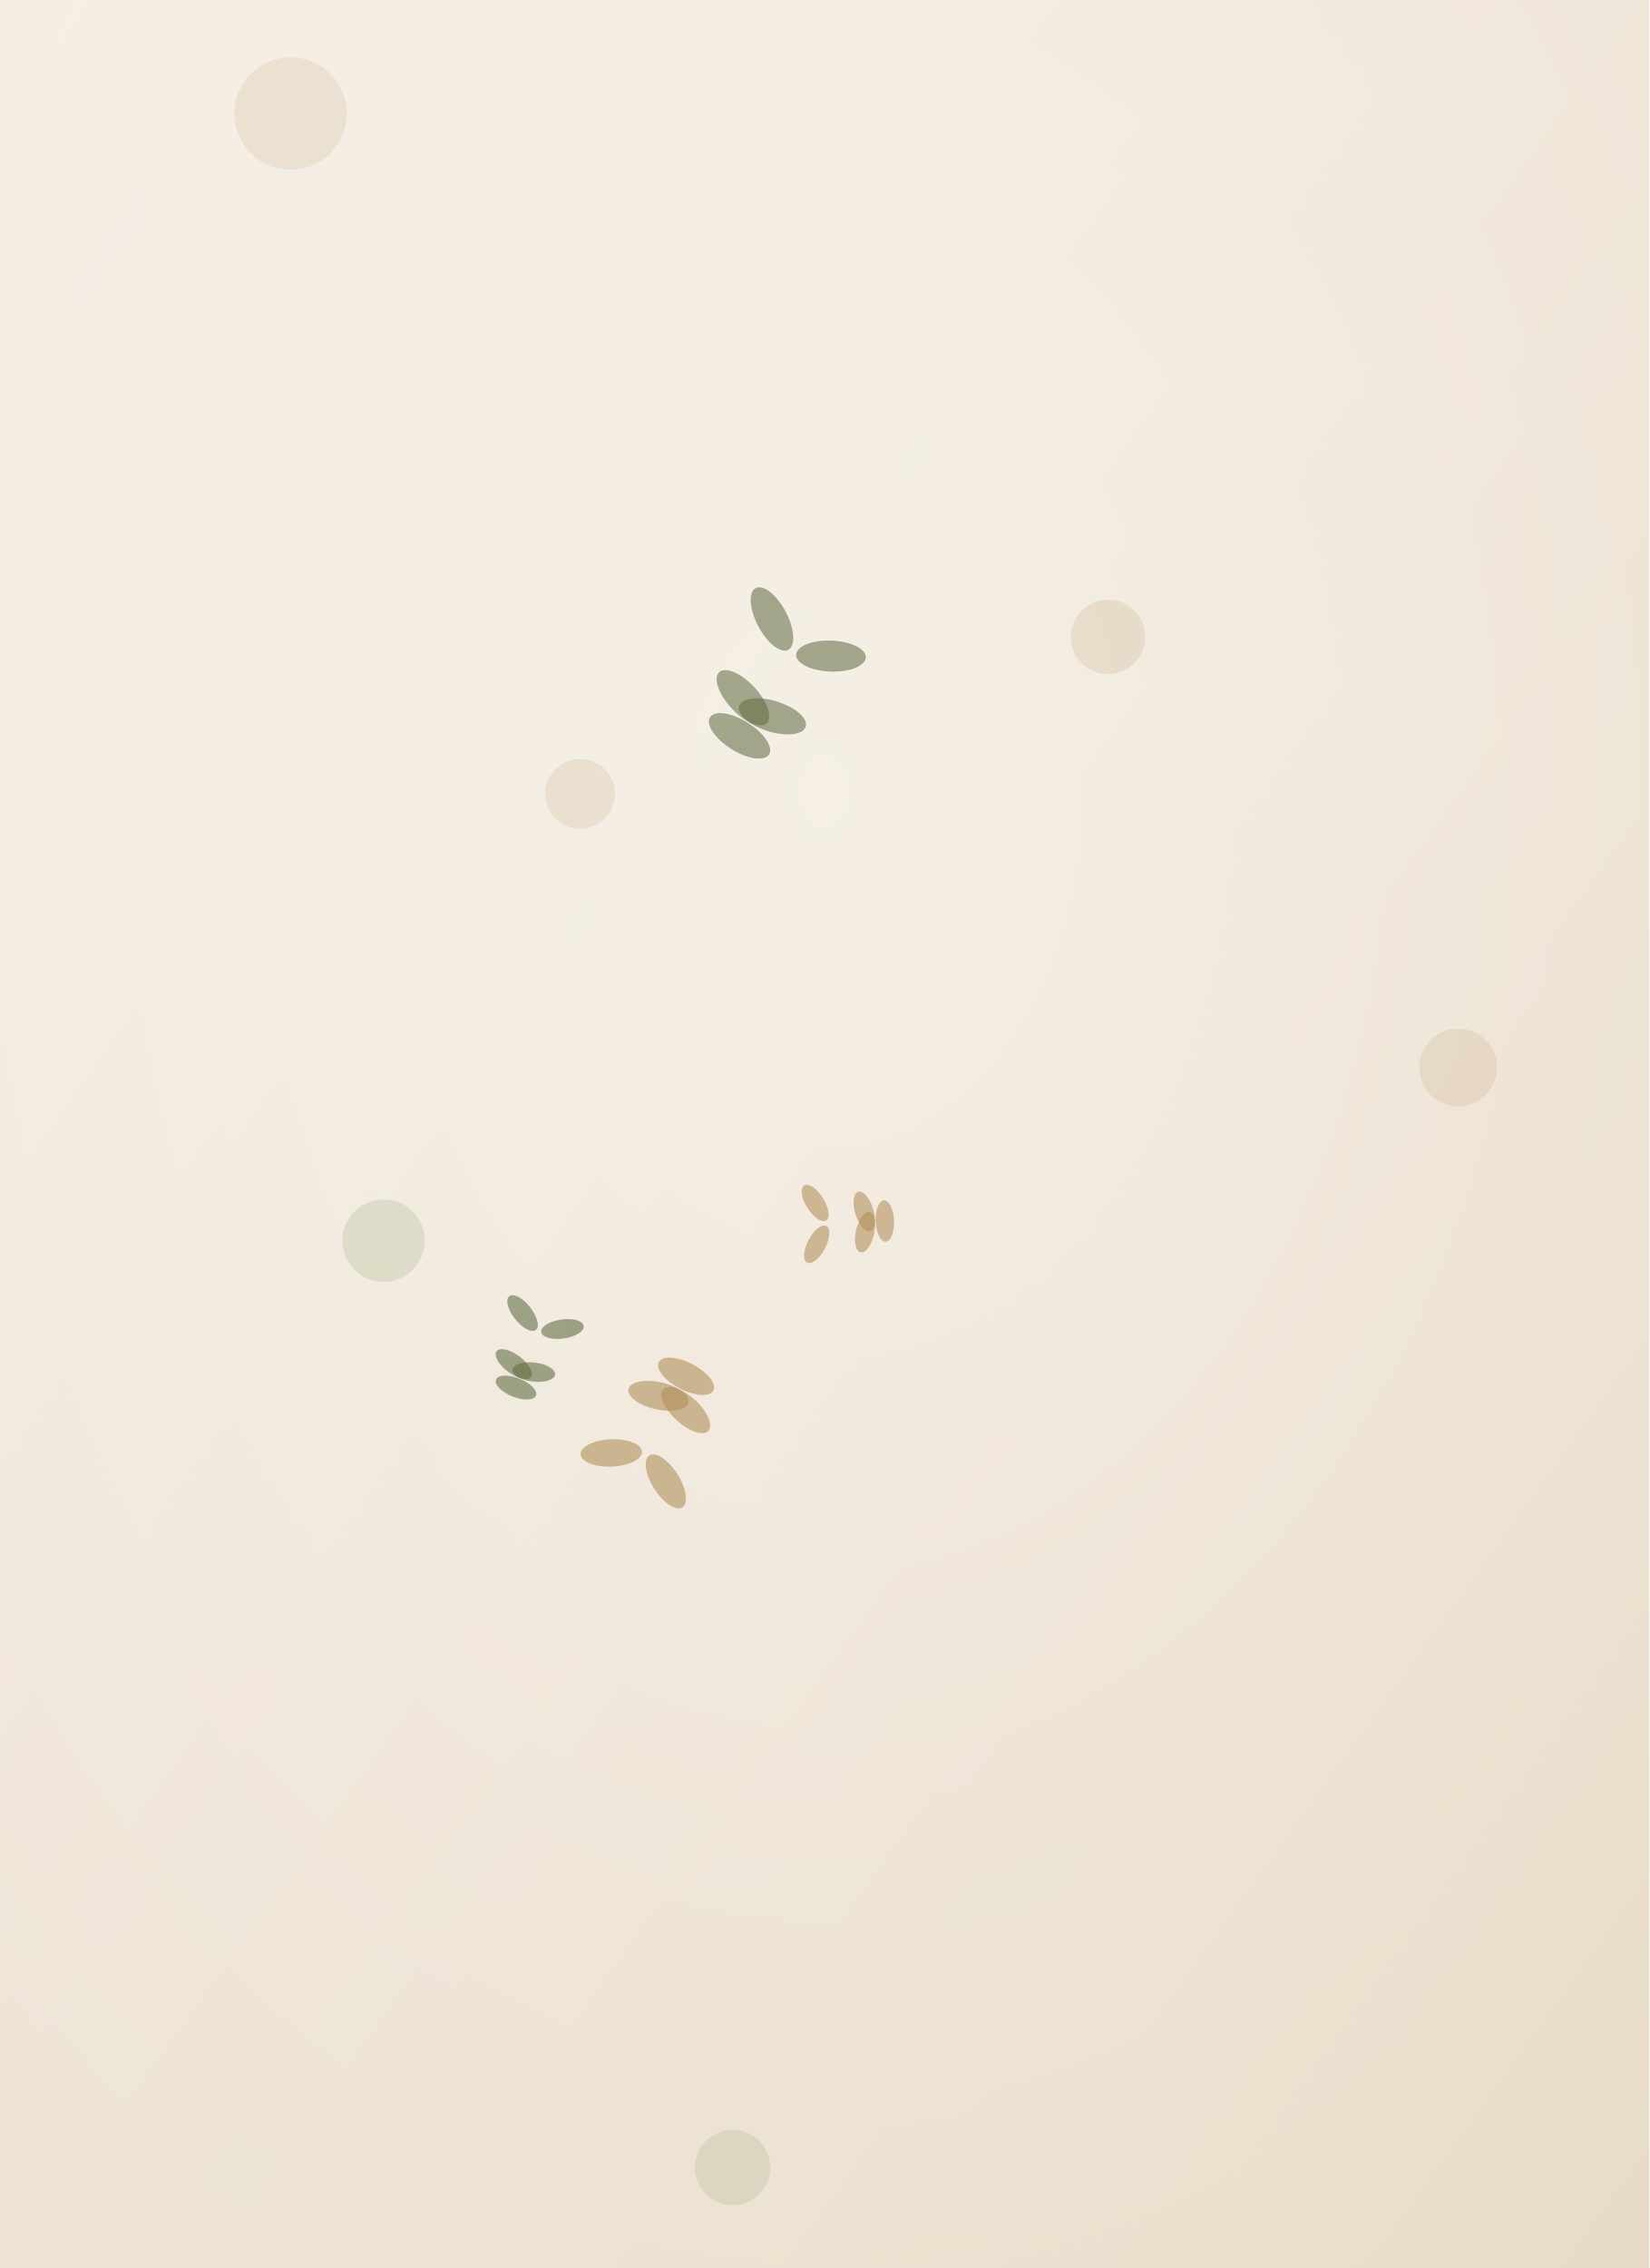
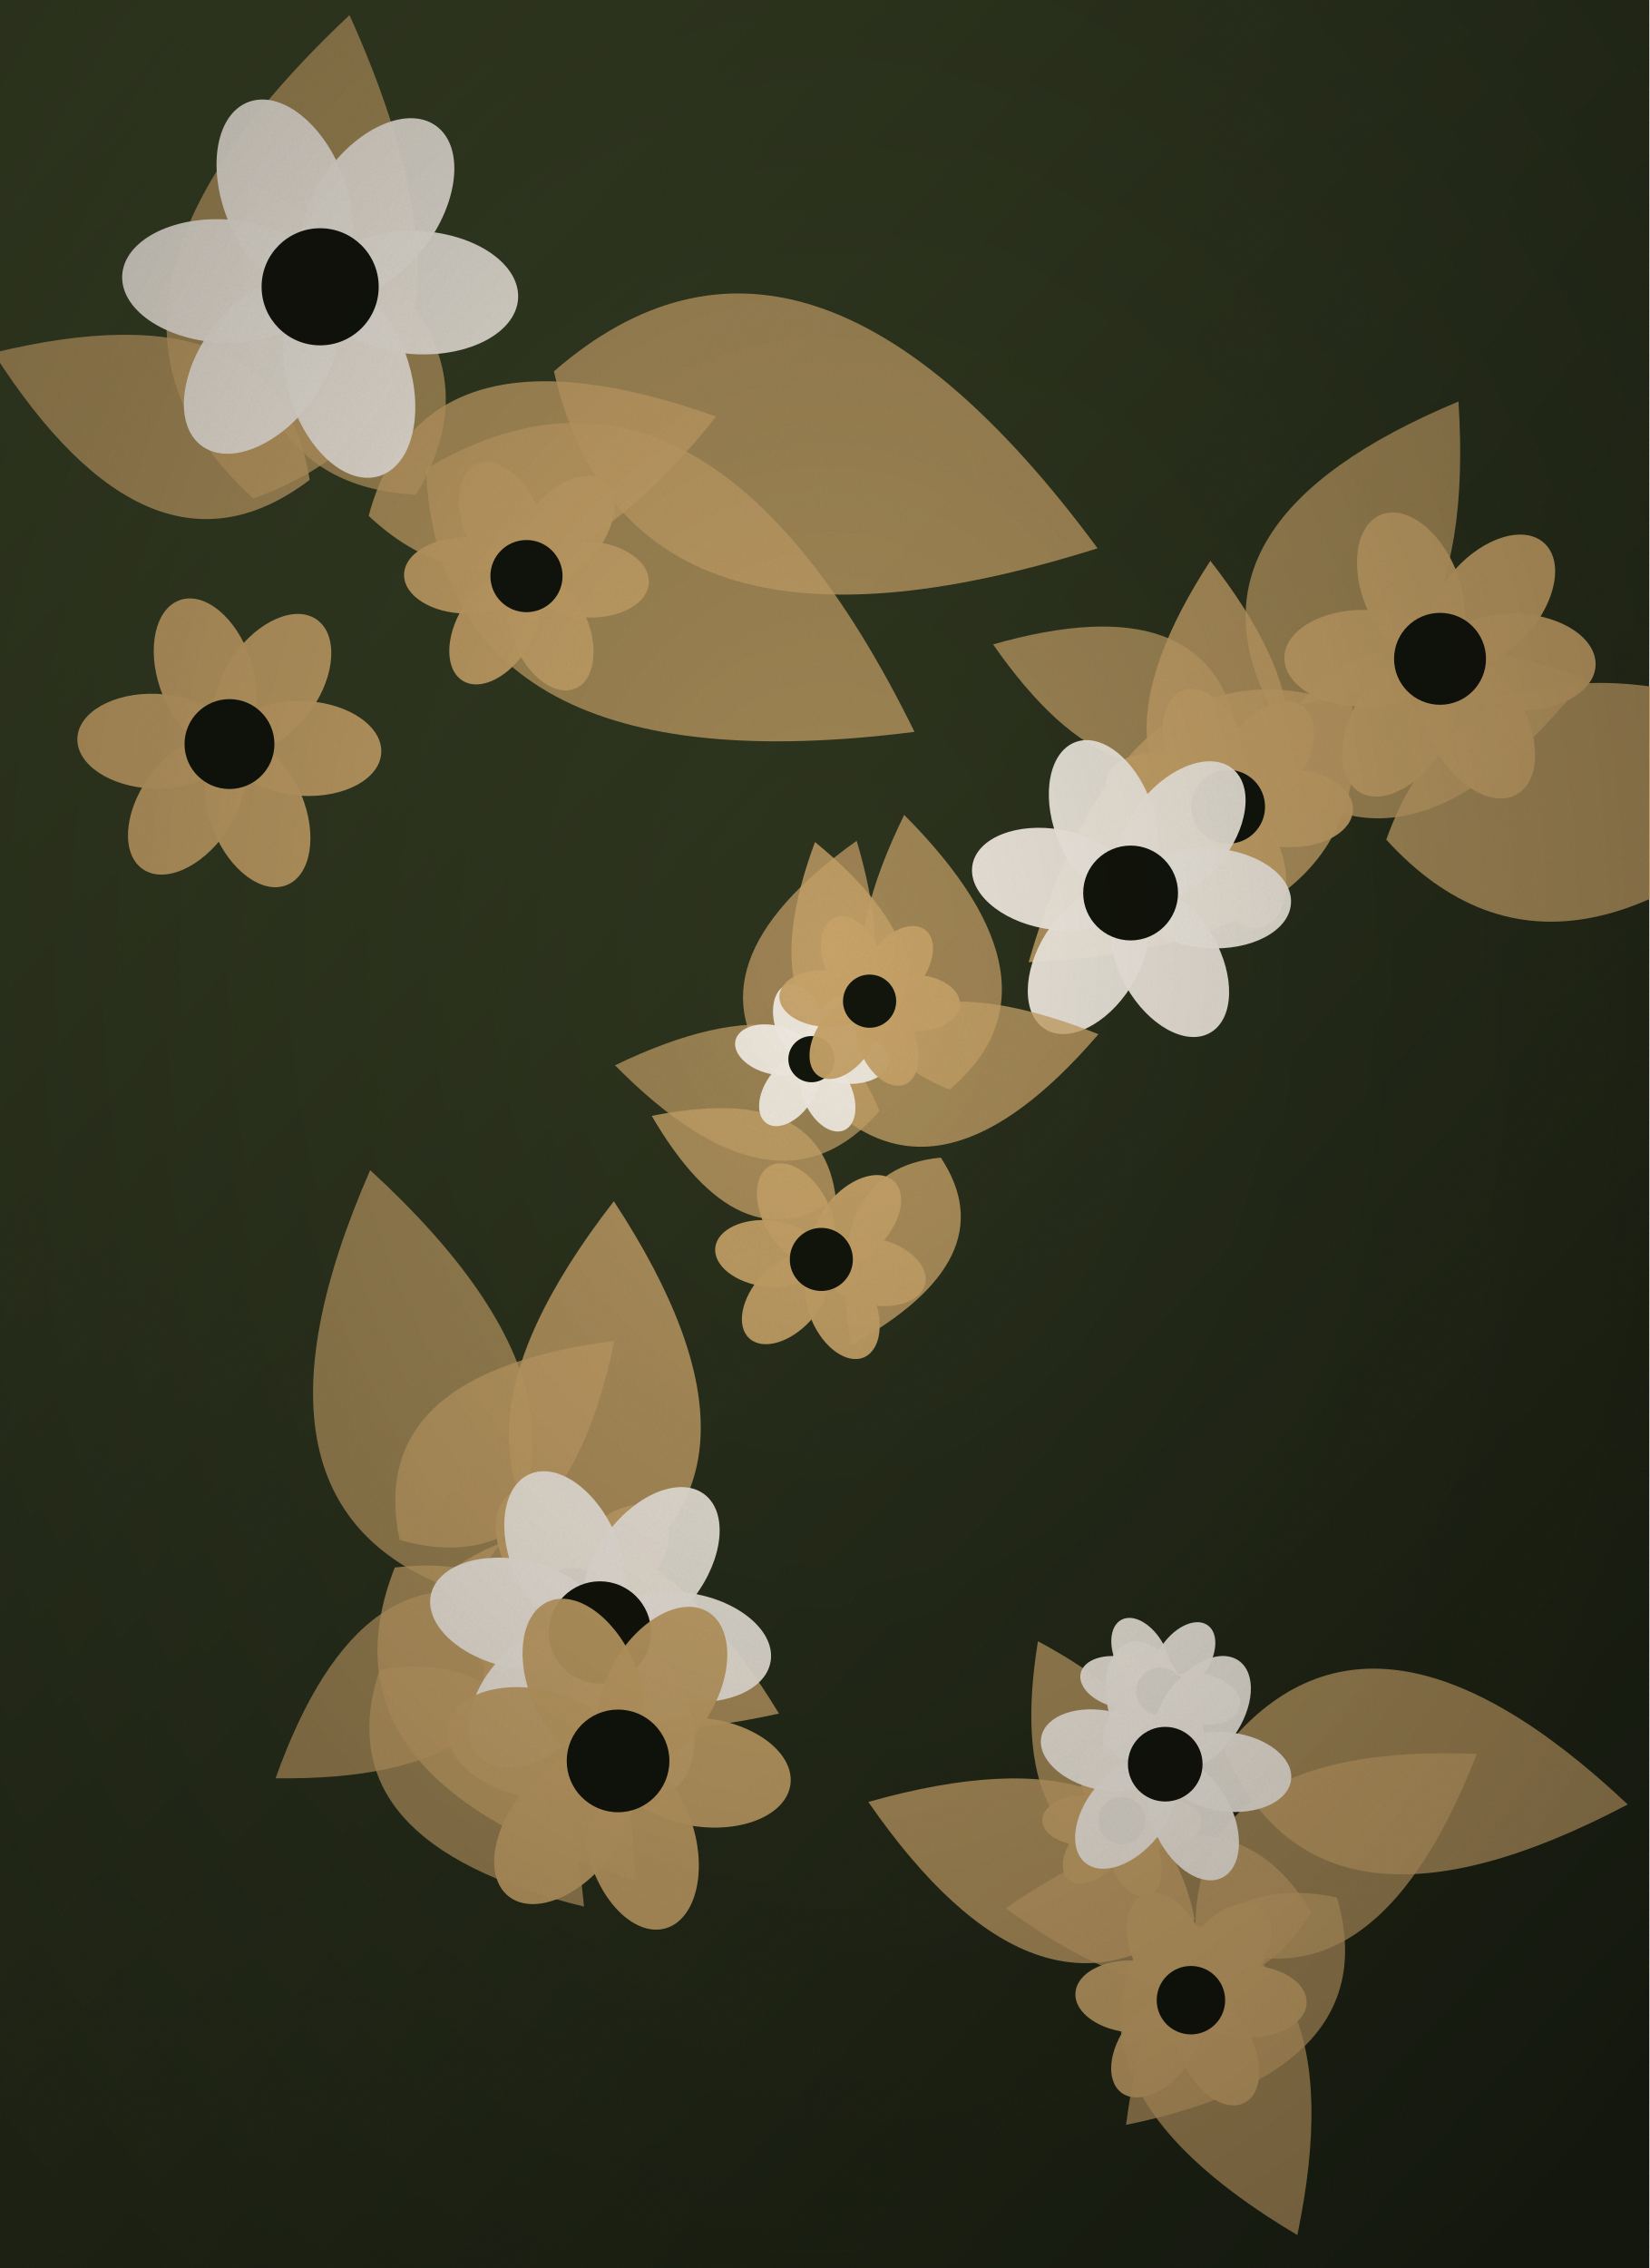
<svg xmlns="http://www.w3.org/2000/svg" width="800" height="1100" viewBox="0 0 800 1100" role="img">
  <defs>
-     <linearGradient id="g7" x1="0" y1="0" x2="1" y2="1">
-       <stop offset="0%" stop-color="#f4ede3" />
-       <stop offset="100%" stop-color="#e8dcc8" />
+     <linearGradient id="g7" x1="0.1" y1="0" x2="0.9" y2="1">
+       <stop offset="0%" stop-color="#3a4326" />
+       <stop offset="100%" stop-color="#1c2113" />
    </linearGradient>
-     <radialGradient id="soft7" cx="50%" cy="35%" r="75%">
-       <stop offset="0%" stop-color="#ffffff" stop-opacity="0.35" />
-       <stop offset="100%" stop-color="#ffffff" stop-opacity="0" />
+     <radialGradient id="v7" cx="50%" cy="42%" r="72%">
+       <stop offset="0%" stop-color="#000000" stop-opacity="0" />
+       <stop offset="100%" stop-color="#000000" stop-opacity="0.3" />
    </radialGradient>
+     <filter id="n7">
+       <feTurbulence type="fractalNoise" baseFrequency="0.8" numOctaves="2" stitchTiles="stitch" result="noise" />
+       <feColorMatrix in="noise" type="matrix" values="0 0 0 0 0  0 0 0 0 0  0 0 0 0 0  0 0 0 0.06 0" />
+     </filter>
  </defs>
  <rect width="800" height="1100" fill="url(#g7)" />
-   <rect width="800" height="1100" fill="url(#soft7)" />
-   <g transform="rotate(87.83179 395.3992 583.4343)">
-     <ellipse cx="395.399" cy="583.434" rx="10.039" ry="4.462" fill="#b08d57" opacity="0.561" transform="rotate(-30 395.3992 583.4343)" />
-     <ellipse cx="400.419" cy="559.771" rx="10.039" ry="4.462" fill="#b08d57" opacity="0.561" transform="rotate(-15 400.4188 559.7715)" />
-     <ellipse cx="405.438" cy="549.97" rx="10.039" ry="4.462" fill="#b08d57" opacity="0.561" transform="rotate(0 405.4385 549.97)" />
-     <ellipse cx="410.458" cy="559.771" rx="10.039" ry="4.462" fill="#b08d57" opacity="0.561" transform="rotate(15 410.4581 559.7715)" />
-     <ellipse cx="415.478" cy="583.434" rx="10.039" ry="4.462" fill="#b08d57" opacity="0.561" transform="rotate(30 415.4777 583.4343)" />
+   <path d="M 150.217 232.732 Q 199.808 150.08 315.522 232.732 Q 199.808 315.384 150.217 232.732 Z" fill="#c9a469" opacity="0.776" transform="rotate(201.8843 150.2171 232.7319)" />
+   <path d="M 206.593 227.446 Q 287.331 92.883 475.72 227.446 Q 287.331 362.01 206.593 227.446 Z" fill="#c9a469" opacity="0.743" transform="rotate(28.28086 206.5934 227.4465)" />
+   <path d="M 122.898 241.764 Q 194.602 122.258 361.91 241.764 Q 194.602 361.27 122.898 241.764 Z" fill="#c9a469" opacity="0.735" transform="rotate(281.2515 122.8981 241.7635)" />
+   <path d="M 201.857 239.92 Q 253.183 154.378 372.942 239.92 Q 253.183 325.463 201.857 239.92 Z" fill="#c9a469" opacity="0.726" transform="rotate(241.9074 201.8572 239.9201)" />
+   <path d="M 268.685 180.109 Q 351.882 41.449 546.006 180.109 Q 351.882 318.769 268.685 180.109 Z" fill="#c9a469" opacity="0.767" transform="rotate(18.02623 268.6854 180.1088)" />
+   <path d="M 178.82 250.211 Q 231.417 162.549 354.143 250.211 Q 231.417 337.873 178.82 250.211 Z" fill="#c9a469" opacity="0.801" transform="rotate(344.0525 178.8198 250.2111)" />
+   <g>
+     <ellipse cx="147.5" cy="363.0" rx="37.5" ry="23.0" fill="#c9a469" opacity="0.96" transform="rotate(3.331631 147.5 363.0)" />
+     <ellipse cx="125.0" cy="394.5" rx="37.5" ry="23.0" fill="#c9a469" opacity="0.96" transform="rotate(67.83592 125.0 394.5)" />
+     <ellipse cx="90.6" cy="390.7" rx="37.5" ry="23.0" fill="#c9a469" opacity="0.96" transform="rotate(124.7325 90.6 390.7)" />
+     <ellipse cx="75.0" cy="359.5" rx="37.5" ry="23.0" fill="#c9a469" opacity="0.96" transform="rotate(182.2 75.0 359.5)" />
+     <ellipse cx="99.5" cy="326.5" rx="37.5" ry="23.0" fill="#c9a469" opacity="0.96" transform="rotate(251.07 99.5 326.5)" />
+     <ellipse cx="132.1" cy="331.2" rx="37.5" ry="23.0" fill="#c9a469" opacity="0.96" transform="rotate(305.0377 132.1 331.2)" />
+     <circle cx="111.311" cy="360.879" r="21.8" fill="#12150c" />
  </g>
-   <g transform="rotate(212.1914 403.0638 318.2069)">
-     <ellipse cx="403.064" cy="318.207" rx="16.91" ry="7.515" fill="#5f6b41" opacity="0.553" transform="rotate(-30 403.0638 318.2069)" />
-     <ellipse cx="411.519" cy="278.35" rx="16.91" ry="7.515" fill="#5f6b41" opacity="0.553" transform="rotate(-15 411.5187 278.35)" />
-     <ellipse cx="419.974" cy="261.841" rx="16.91" ry="7.515" fill="#5f6b41" opacity="0.553" transform="rotate(0 419.9736 261.8407)" />
-     <ellipse cx="428.429" cy="278.35" rx="16.91" ry="7.515" fill="#5f6b41" opacity="0.553" transform="rotate(15 428.4285 278.35)" />
-     <ellipse cx="436.883" cy="318.207" rx="16.91" ry="7.515" fill="#5f6b41" opacity="0.553" transform="rotate(30 436.8835 318.2069)" />
+   <g>
+     <ellipse cx="202.5" cy="141.9" rx="48.9" ry="29.9" fill="#f4ede3" opacity="0.96" transform="rotate(3.418393 202.5 141.9)" />
+     <ellipse cx="169.4" cy="184.2" rx="48.9" ry="29.9" fill="#f4ede3" opacity="0.96" transform="rotate(72.66418 169.4 184.2)" />
+     <ellipse cx="127.0" cy="177.0" rx="48.9" ry="29.9" fill="#f4ede3" opacity="0.96" transform="rotate(126.7423 127.0 177.0)" />
+     <ellipse cx="108.1" cy="136.3" rx="48.9" ry="29.9" fill="#f4ede3" opacity="0.96" transform="rotate(183.381 108.1 136.3)" />
+     <ellipse cx="138.1" cy="95.1" rx="48.9" ry="29.9" fill="#f4ede3" opacity="0.96" transform="rotate(248.6369 138.1 95.1)" />
+     <ellipse cx="182.9" cy="100.7" rx="48.9" ry="29.9" fill="#f4ede3" opacity="0.96" transform="rotate(305.7544 182.9 100.7)" />
+     <circle cx="155.294" cy="139.095" r="28.4" fill="#12150c" />
  </g>
-   <g transform="rotate(27.56944 296.5309 704.6899)">
-     <ellipse cx="296.531" cy="704.69" rx="14.917" ry="6.63" fill="#b08d57" opacity="0.575" transform="rotate(-30 296.5309 704.6899)" />
-     <ellipse cx="303.989" cy="669.53" rx="14.917" ry="6.63" fill="#b08d57" opacity="0.575" transform="rotate(-15 303.9894 669.5302)" />
-     <ellipse cx="311.448" cy="654.967" rx="14.917" ry="6.63" fill="#b08d57" opacity="0.575" transform="rotate(0 311.4478 654.9666)" />
-     <ellipse cx="318.906" cy="669.53" rx="14.917" ry="6.63" fill="#b08d57" opacity="0.575" transform="rotate(15 318.9063 669.5302)" />
-     <ellipse cx="326.365" cy="704.69" rx="14.917" ry="6.63" fill="#b08d57" opacity="0.575" transform="rotate(30 326.3648 704.6899)" />
+   <g>
+     <ellipse cx="284.6" cy="281.0" rx="30.2" ry="18.5" fill="#c9a469" opacity="0.96" transform="rotate(3.206739 284.6 281.0)" />
+     <ellipse cx="267.1" cy="306.2" rx="30.2" ry="18.5" fill="#c9a469" opacity="0.96" transform="rotate(66.45106 267.1 306.2)" />
+     <ellipse cx="240.2" cy="304.4" rx="30.2" ry="18.5" fill="#c9a469" opacity="0.96" transform="rotate(121.2918 240.2 304.4)" />
+     <ellipse cx="226.2" cy="279.1" rx="30.2" ry="18.5" fill="#c9a469" opacity="0.96" transform="rotate(180.6825 226.2 279.1)" />
+     <ellipse cx="243.4" cy="252.7" rx="30.2" ry="18.5" fill="#c9a469" opacity="0.96" transform="rotate(245.9053 243.4 252.7)" />
+     <ellipse cx="274.1" cy="256.9" rx="30.2" ry="18.5" fill="#c9a469" opacity="0.96" transform="rotate(309.7538 274.1 256.9)" />
+     <circle cx="255.376" cy="279.412" r="17.5" fill="#12150c" />
  </g>
-   <g transform="rotate(201.7438 272.8374 644.5808)">
-     <ellipse cx="272.837" cy="644.581" rx="10.422" ry="4.632" fill="#5f6b41" opacity="0.572" transform="rotate(-30 272.8374 644.5808)" />
-     <ellipse cx="278.048" cy="620.016" rx="10.422" ry="4.632" fill="#5f6b41" opacity="0.572" transform="rotate(-15 278.0483 620.0163)" />
-     <ellipse cx="283.259" cy="609.841" rx="10.422" ry="4.632" fill="#5f6b41" opacity="0.572" transform="rotate(0 283.2592 609.8414)" />
-     <ellipse cx="288.47" cy="620.016" rx="10.422" ry="4.632" fill="#5f6b41" opacity="0.572" transform="rotate(15 288.4701 620.0163)" />
-     <ellipse cx="293.681" cy="644.581" rx="10.422" ry="4.632" fill="#5f6b41" opacity="0.572" transform="rotate(30 293.681 644.5808)" />
+   <path d="M 615.703 373.433 Q 663.58 293.636 775.295 373.433 Q 663.58 453.229 615.703 373.433 Z" fill="#c9a469" opacity="0.766" transform="rotate(343.8642 615.7026 373.4325)" />
+   <path d="M 615.844 342.29 Q 667.948 255.449 789.525 342.29 Q 667.948 429.131 615.844 342.29 Z" fill="#c9a469" opacity="0.736" transform="rotate(301.8349 615.8437 342.2897)" />
+   <path d="M 593.135 409.838 Q 634.525 340.856 731.099 409.838 Q 634.525 478.82 593.135 409.838 Z" fill="#c9a469" opacity="0.829" transform="rotate(267.4907 593.1355 409.8383)" />
+   <path d="M 672.437 407.249 Q 740.539 293.745 899.445 407.249 Q 740.539 520.752 672.437 407.249 Z" fill="#c9a469" opacity="0.796" transform="rotate(348.6096 672.4371 407.2486)" />
+   <path d="M 600.297 354.847 Q 638.066 291.897 726.195 354.847 Q 638.066 417.796 600.297 354.847 Z" fill="#c9a469" opacity="0.732" transform="rotate(199.6358 600.2968 354.8465)" />
+   <path d="M 655.885 342.647 Q 715.891 242.637 855.905 342.647 Q 715.891 442.657 655.885 342.647 Z" fill="#c9a469" opacity="0.843" transform="rotate(141.6806 655.8849 342.6469)" />
+   <g>
+     <ellipse cx="625.5" cy="392.0" rx="30.8" ry="18.9" fill="#c9a469" opacity="0.96" transform="rotate(1.280976 625.5 392.0)" />
+     <ellipse cx="603.9" cy="420.0" rx="30.8" ry="18.9" fill="#c9a469" opacity="0.96" transform="rotate(74.1888 603.9 420.0)" />
+     <ellipse cx="578.0" cy="415.2" rx="30.8" ry="18.9" fill="#c9a469" opacity="0.96" transform="rotate(126.5354 578.0 415.2)" />
+     <ellipse cx="566.6" cy="384.8" rx="30.8" ry="18.9" fill="#c9a469" opacity="0.96" transform="rotate(192.495 566.6 384.8)" />
+     <ellipse cx="584.8" cy="363.6" rx="30.8" ry="18.9" fill="#c9a469" opacity="0.96" transform="rotate(248.4152 584.8 363.6)" />
+     <ellipse cx="613.6" cy="367.4" rx="30.8" ry="18.9" fill="#c9a469" opacity="0.96" transform="rotate(306.7191 613.6 367.4)" />
+     <circle cx="595.733" cy="391.291" r="17.9" fill="#12150c" />
  </g>
-   <circle cx="140.96" cy="55.08" r="27.269" fill="#b08d57" opacity="0.132" />
-   <circle cx="355.381" cy="1051.271" r="18.27" fill="#8a9767" opacity="0.175" />
-   <circle cx="537.497" cy="308.908" r="18.045" fill="#b08d57" opacity="0.165" />
-   <circle cx="186.073" cy="601.756" r="19.965" fill="#8a9767" opacity="0.197" />
-   <circle cx="281.358" cy="385.061" r="16.956" fill="#b08d57" opacity="0.144" />
-   <circle cx="707.301" cy="517.775" r="18.832" fill="#b08d57" opacity="0.16" />
+   <g>
+     <ellipse cx="586.7" cy="435.6" rx="39.6" ry="24.3" fill="#f4ede3" opacity="0.96" transform="rotate(3.788219 586.7 435.6)" />
+     <ellipse cx="567.4" cy="466.5" rx="39.6" ry="24.3" fill="#f4ede3" opacity="0.96" transform="rotate(60.3495 567.4 466.5)" />
+     <ellipse cx="528.0" cy="465.6" rx="39.6" ry="24.3" fill="#f4ede3" opacity="0.96" transform="rotate(122.2123 528.0 465.6)" />
+     <ellipse cx="510.7" cy="426.4" rx="39.6" ry="24.3" fill="#f4ede3" opacity="0.96" transform="rotate(190.1281 510.7 426.4)" />
+     <ellipse cx="535.3" cy="397.1" rx="39.6" ry="24.3" fill="#f4ede3" opacity="0.96" transform="rotate(249.994 535.3 397.1)" />
+     <ellipse cx="572.8" cy="403.5" rx="39.6" ry="24.3" fill="#f4ede3" opacity="0.96" transform="rotate(309.4584 572.8 403.5)" />
+     <circle cx="548.421" cy="433.112" r="23.0" fill="#12150c" />
+   </g>
+   <g>
+     <ellipse cx="735.6" cy="321.1" rx="38.4" ry="23.5" fill="#c9a469" opacity="0.96" transform="rotate(2.41606 735.6 321.1)" />
+     <ellipse cx="716.8" cy="351.9" rx="38.4" ry="23.5" fill="#c9a469" opacity="0.96" transform="rotate(60.53574 716.8 351.9)" />
+     <ellipse cx="679.3" cy="351.3" rx="38.4" ry="23.5" fill="#c9a469" opacity="0.96" transform="rotate(121.1717 679.3 351.3)" />
+     <ellipse cx="661.4" cy="319.3" rx="38.4" ry="23.5" fill="#c9a469" opacity="0.96" transform="rotate(180.3008 661.4 319.3)" />
+     <ellipse cx="684.4" cy="285.2" rx="38.4" ry="23.5" fill="#c9a469" opacity="0.96" transform="rotate(247.6935 684.4 285.2)" />
+     <ellipse cx="723.3" cy="291.9" rx="38.4" ry="23.5" fill="#c9a469" opacity="0.96" transform="rotate(311.8993 723.3 291.9)" />
+     <circle cx="698.509" cy="319.533" r="22.3" fill="#12150c" />
+   </g>
+   <path d="M 191.494 760.258 Q 248.879 664.617 382.776 760.258 Q 248.879 855.899 191.494 760.258 Z" fill="#c9a469" opacity="0.773" transform="rotate(52.41821 191.4944 760.258)" />
+   <path d="M 217.164 762.631 Q 269.568 675.292 391.844 762.631 Q 269.568 849.971 217.164 762.631 Z" fill="#c9a469" opacity="0.819" transform="rotate(23.07407 217.1642 762.6315)" />
+   <path d="M 184.13 809.857 Q 229.655 733.982 335.88 809.857 Q 229.655 885.732 184.13 809.857 Z" fill="#c9a469" opacity="0.713" transform="rotate(49.1929 184.1302 809.8568)" />
+   <path d="M 252.837 779.712 Q 296.363 707.169 397.923 779.712 Q 296.363 852.255 252.837 779.712 Z" fill="#c9a469" opacity="0.701" transform="rotate(145.2191 252.837 779.7117)" />
+   <path d="M 290.396 768.641 Q 346.246 675.556 476.564 768.641 Q 346.246 861.725 290.396 768.641 Z" fill="#c9a469" opacity="0.84" transform="rotate(272.2639 290.3957 768.6407)" />
+   <path d="M 222.584 771.755 Q 285.195 667.404 431.286 771.755 Q 285.195 876.106 222.584 771.755 Z" fill="#c9a469" opacity="0.712" transform="rotate(258.1049 222.584 771.7549)" />
+   <path d="M 193.846 746.832 Q 236.43 675.859 335.792 746.832 Q 236.43 817.805 193.846 746.832 Z" fill="#c9a469" opacity="0.746" transform="rotate(317.1867 193.8463 746.8321)" />
+   <g>
+     <ellipse cx="308.0" cy="783.1" rx="31.7" ry="19.4" fill="#c9a469" opacity="0.96" transform="rotate(7.733629 308.0 783.1)" />
+     <ellipse cx="286.7" cy="808.2" rx="31.7" ry="19.4" fill="#c9a469" opacity="0.96" transform="rotate(72.97843 286.7 808.2)" />
+     <ellipse cx="259.0" cy="803.2" rx="31.7" ry="19.4" fill="#c9a469" opacity="0.96" transform="rotate(127.565 259.0 803.2)" />
+     <ellipse cx="247.2" cy="775.7" rx="31.7" ry="19.4" fill="#c9a469" opacity="0.96" transform="rotate(186.0384 247.2 775.7)" />
+     <ellipse cx="263.2" cy="752.0" rx="31.7" ry="19.4" fill="#c9a469" opacity="0.96" transform="rotate(241.7228 263.2 752.0)" />
+     <ellipse cx="298.5" cy="756.5" rx="31.7" ry="19.4" fill="#c9a469" opacity="0.96" transform="rotate(312.877 298.5 756.5)" />
+     <circle cx="277.684" cy="778.941" r="18.4" fill="#12150c" />
+   </g>
+   <g>
+     <ellipse cx="331.7" cy="798.7" rx="42.7" ry="26.2" fill="#f4ede3" opacity="0.96" transform="rotate(9.710355 331.7 798.7)" />
+     <ellipse cx="307.4" cy="829.7" rx="42.7" ry="26.2" fill="#f4ede3" opacity="0.96" transform="rotate(66.56637 307.4 829.7)" />
+     <ellipse cx="262.4" cy="821.5" rx="42.7" ry="26.2" fill="#f4ede3" opacity="0.96" transform="rotate(133.8522 262.4 821.5)" />
+     <ellipse cx="250.7" cy="782.7" rx="42.7" ry="26.2" fill="#f4ede3" opacity="0.96" transform="rotate(192.6903 250.7 782.7)" />
+     <ellipse cx="274.2" cy="754.0" rx="42.7" ry="26.2" fill="#f4ede3" opacity="0.96" transform="rotate(245.9542 274.2 754.0)" />
+     <ellipse cx="315.9" cy="758.8" rx="42.7" ry="26.2" fill="#f4ede3" opacity="0.96" transform="rotate(307.1281 315.9 758.8)" />
+     <circle cx="290.993" cy="791.749" r="24.8" fill="#12150c" />
+   </g>
+   <g>
+     <ellipse cx="340.9" cy="859.7" rx="42.9" ry="26.3" fill="#c9a469" opacity="0.96" transform="rotate(7.80768 340.9 859.7)" />
+     <ellipse cx="311.1" cy="894.0" rx="42.9" ry="26.3" fill="#c9a469" opacity="0.96" transform="rotate(74.17983 311.1 894.0)" />
+     <ellipse cx="273.6" cy="886.3" rx="42.9" ry="26.3" fill="#c9a469" opacity="0.96" transform="rotate(129.098 273.6 886.3)" />
+     <ellipse cx="259.2" cy="845.5" rx="42.9" ry="26.3" fill="#c9a469" opacity="0.96" transform="rotate(191.8818 259.2 845.5)" />
+     <ellipse cx="283.1" cy="816.1" rx="42.9" ry="26.3" fill="#c9a469" opacity="0.96" transform="rotate(246.3063 283.1 816.1)" />
+     <ellipse cx="321.2" cy="818.5" rx="42.9" ry="26.3" fill="#c9a469" opacity="0.96" transform="rotate(301.0807 321.2 818.5)" />
+     <circle cx="299.801" cy="854.057" r="24.9" fill="#12150c" />
+   </g>
+   <path d="M 579.491 930.872 Q 629.958 846.761 747.713 930.872 Q 629.958 1014.983 579.491 930.872 Z" fill="#c9a469" opacity="0.817" transform="rotate(199.7762 579.4909 930.8721)" />
+   <path d="M 636.056 927.556 Q 680.524 853.444 784.281 927.556 Q 680.524 1001.668 636.056 927.556 Z" fill="#c9a469" opacity="0.708" transform="rotate(180.8025 636.0563 927.556)" />
+   <path d="M 648.503 920.299 Q 693.63 845.087 798.927 920.299 Q 693.63 995.511 648.503 920.299 Z" fill="#c9a469" opacity="0.723" transform="rotate(132.8472 648.5032 920.2993)" />
+   <path d="M 557.454 905.191 Q 593.989 844.299 679.238 905.191 Q 593.989 966.083 557.454 905.191 Z" fill="#c9a469" opacity="0.747" transform="rotate(243.6883 557.4538 905.1906)" />
+   <path d="M 593.664 848.452 Q 652.977 749.596 791.376 848.452 Q 652.977 947.308 593.664 848.452 Z" fill="#c9a469" opacity="0.758" transform="rotate(7.770062 593.6637 848.4523)" />
+   <path d="M 561.222 929.64 Q 611.84 845.277 729.948 929.64 Q 611.84 1014.003 561.222 929.64 Z" fill="#c9a469" opacity="0.746" transform="rotate(66.2037 561.2217 929.64)" />
+   <path d="M 579.95 940.042 Q 628.887 858.481 743.074 940.042 Q 628.887 1021.604 579.95 940.042 Z" fill="#c9a469" opacity="0.727" transform="rotate(326.767 579.9501 940.0425)" />
+   <g>
+     <ellipse cx="605.3" cy="970.7" rx="28.5" ry="17.5" fill="#c9a469" opacity="0.96" transform="rotate(1.2181 605.3 970.7)" />
+     <ellipse cx="590.5" cy="994.6" rx="28.5" ry="17.5" fill="#c9a469" opacity="0.96" transform="rotate(62.33667 590.5 994.6)" />
+     <ellipse cx="561.1" cy="992.2" rx="28.5" ry="17.5" fill="#c9a469" opacity="0.96" transform="rotate(126.9441 561.1 992.2)" />
+     <ellipse cx="550.1" cy="968.4" rx="28.5" ry="17.5" fill="#c9a469" opacity="0.96" transform="rotate(183.5901 550.1 968.4)" />
+     <ellipse cx="566.3" cy="944.9" rx="28.5" ry="17.5" fill="#c9a469" opacity="0.96" transform="rotate(245.7587 566.3 944.9)" />
+     <ellipse cx="594.4" cy="948.2" rx="28.5" ry="17.5" fill="#c9a469" opacity="0.96" transform="rotate(307.3046 594.4 948.2)" />
+     <circle cx="577.679" cy="970.107" r="16.6" fill="#12150c" />
+   </g>
+   <g>
+     <ellipse cx="581.8" cy="823.9" rx="20.1" ry="12.3" fill="#f4ede3" opacity="0.96" transform="rotate(10.62206 581.8 823.9)" />
+     <ellipse cx="570.5" cy="838.2" rx="20.1" ry="12.3" fill="#f4ede3" opacity="0.96" transform="rotate(66.53493 570.5 838.2)" />
+     <ellipse cx="550.8" cy="835.7" rx="20.1" ry="12.3" fill="#f4ede3" opacity="0.96" transform="rotate(127.9261 550.8 835.7)" />
+     <ellipse cx="543.8" cy="816.0" rx="20.1" ry="12.3" fill="#f4ede3" opacity="0.96" transform="rotate(192.8946 543.8 816.0)" />
+     <ellipse cx="553.5" cy="803.3" rx="20.1" ry="12.3" fill="#f4ede3" opacity="0.96" transform="rotate(241.5018 553.5 803.3)" />
+     <ellipse cx="574.1" cy="804.6" rx="20.1" ry="12.3" fill="#f4ede3" opacity="0.96" transform="rotate(305.7998 574.1 804.6)" />
+     <circle cx="562.726" cy="820.353" r="11.6" fill="#12150c" />
+   </g>
+   <g>
+     <ellipse cx="563.1" cy="883.6" rx="19.6" ry="12.0" fill="#c9a469" opacity="0.96" transform="rotate(1.822668 563.1 883.6)" />
+     <ellipse cx="550.5" cy="900.9" rx="19.6" ry="12.0" fill="#c9a469" opacity="0.96" transform="rotate(70.43478 550.5 900.9)" />
+     <ellipse cx="531.4" cy="897.0" rx="19.6" ry="12.0" fill="#c9a469" opacity="0.96" transform="rotate(132.1907 531.4 897.0)" />
+     <ellipse cx="525.2" cy="882.9" rx="19.6" ry="12.0" fill="#c9a469" opacity="0.96" transform="rotate(180.4148 525.2 882.9)" />
+     <ellipse cx="537.0" cy="865.5" rx="19.6" ry="12.0" fill="#c9a469" opacity="0.96" transform="rotate(247.6895 537.0 865.5)" />
+     <ellipse cx="554.8" cy="867.3" rx="19.6" ry="12.0" fill="#c9a469" opacity="0.96" transform="rotate(303.9966 554.8 867.3)" />
+     <circle cx="544.173" cy="883" r="11.4" fill="#12150c" />
+   </g>
+   <g>
+     <ellipse cx="595.2" cy="859.4" rx="31.3" ry="19.2" fill="#f4ede3" opacity="0.96" transform="rotate(7.048808 595.2 859.4)" />
+     <ellipse cx="578.8" cy="882.7" rx="31.3" ry="19.2" fill="#f4ede3" opacity="0.96" transform="rotate(63.29325 578.8 882.7)" />
+     <ellipse cx="546.2" cy="879.2" rx="31.3" ry="19.2" fill="#f4ede3" opacity="0.96" transform="rotate(128.9949 546.2 879.2)" />
+     <ellipse cx="535.7" cy="849.0" rx="31.3" ry="19.2" fill="#f4ede3" opacity="0.96" transform="rotate(192.7034 535.7 849.0)" />
+     <ellipse cx="556.7" cy="826.6" rx="31.3" ry="19.2" fill="#f4ede3" opacity="0.96" transform="rotate(253.5788 556.7 826.6)" />
+     <ellipse cx="582.8" cy="831.0" rx="31.3" ry="19.2" fill="#f4ede3" opacity="0.96" transform="rotate(305.476 582.8 831.0)" />
+     <circle cx="565.219" cy="855.647" r="18.1" fill="#12150c" />
+   </g>
+   <path d="M 376.267 522.209 Q 412.558 461.725 497.235 522.209 Q 412.558 582.692 376.267 522.209 Z" fill="#c9a469" opacity="0.72" transform="rotate(288.9444 376.2675 522.2086)" />
+   <path d="M 460.615 528.507 Q 501.134 460.975 595.679 528.507 Q 501.134 596.039 460.615 528.507 Z" fill="#c9a469" opacity="0.753" transform="rotate(260.6188 460.6152 528.507)" />
+   <path d="M 456.346 561.447 Q 486.569 511.075 557.09 561.447 Q 486.569 611.82 456.346 561.447 Z" fill="#c9a469" opacity="0.819" transform="rotate(115.534 456.3457 561.4473)" />
+   <path d="M 424.2 514.659 Q 457.232 459.605 534.308 514.659 Q 457.232 569.713 424.2 514.659 Z" fill="#c9a469" opacity="0.806" transform="rotate(254.8009 424.1996 514.6593)" />
+   <path d="M 400.029 534.217 Q 441.049 465.849 536.764 534.217 Q 441.049 602.585 400.029 534.217 Z" fill="#c9a469" opacity="0.783" transform="rotate(346.1975 400.0288 534.2169)" />
+   <path d="M 405.463 581.305 Q 434.836 532.35 503.373 581.305 Q 434.836 630.26 405.463 581.305 Z" fill="#c9a469" opacity="0.811" transform="rotate(204.1682 405.463 581.3053)" />
+   <path d="M 426.576 538.888 Q 465.629 473.8 556.751 538.888 Q 465.629 603.975 426.576 538.888 Z" fill="#c9a469" opacity="0.713" transform="rotate(189.8241 426.5761 538.8877)" />
+   <g>
+     <ellipse cx="423.2" cy="616.7" rx="26.3" ry="16.1" fill="#c9a469" opacity="0.96" transform="rotate(13.2432 423.2 616.7)" />
+     <ellipse cx="408.6" cy="634.2" rx="26.3" ry="16.1" fill="#c9a469" opacity="0.96" transform="rotate(66.44455 408.6 634.2)" />
+     <ellipse cx="381.2" cy="629.7" rx="26.3" ry="16.1" fill="#c9a469" opacity="0.96" transform="rotate(132.3746 381.2 629.7)" />
+     <ellipse cx="373.1" cy="608.0" rx="26.3" ry="16.1" fill="#c9a469" opacity="0.96" transform="rotate(186.3201 373.1 608.0)" />
+     <ellipse cx="386.1" cy="588.5" rx="26.3" ry="16.1" fill="#c9a469" opacity="0.96" transform="rotate(241.2346 386.1 588.5)" />
+     <ellipse cx="415.7" cy="592.1" rx="26.3" ry="16.1" fill="#c9a469" opacity="0.96" transform="rotate(312.724 415.7 592.1)" />
+     <circle cx="398.4" cy="610.83" r="15.3" fill="#12150c" />
+   </g>
+   <g>
+     <ellipse cx="412.2" cy="513.9" rx="19.3" ry="11.8" fill="#f4ede3" opacity="0.96" transform="rotate(0.730197 412.2 513.9)" />
+     <ellipse cx="401.5" cy="530.6" rx="19.3" ry="11.8" fill="#f4ede3" opacity="0.96" transform="rotate(65.03923 401.5 530.6)" />
+     <ellipse cx="382.9" cy="529.0" rx="19.3" ry="11.8" fill="#f4ede3" opacity="0.96" transform="rotate(124.9678 382.9 529.0)" />
+     <ellipse cx="375.5" cy="509.2" rx="19.3" ry="11.8" fill="#f4ede3" opacity="0.96" transform="rotate(193.9999 375.5 509.2)" />
+     <ellipse cx="387.7" cy="496.0" rx="19.3" ry="11.8" fill="#f4ede3" opacity="0.96" transform="rotate(251.6665 387.7 496.0)" />
+     <ellipse cx="405.3" cy="499.2" rx="19.3" ry="11.8" fill="#f4ede3" opacity="0.96" transform="rotate(308.7988 405.3 499.2)" />
+     <circle cx="393.606" cy="513.702" r="11.2" fill="#12150c" />
+   </g>
+   <g>
+     <ellipse cx="443.4" cy="486.4" rx="22.3" ry="13.7" fill="#c9a469" opacity="0.96" transform="rotate(2.242722 443.4 486.4)" />
+     <ellipse cx="430.3" cy="505.4" rx="22.3" ry="13.7" fill="#c9a469" opacity="0.96" transform="rotate(66.91649 430.3 505.4)" />
+     <ellipse cx="409.6" cy="503.4" rx="22.3" ry="13.7" fill="#c9a469" opacity="0.96" transform="rotate(124.4246 409.6 503.4)" />
+     <ellipse cx="400.3" cy="484.3" rx="22.3" ry="13.7" fill="#c9a469" opacity="0.96" transform="rotate(183.4764 400.3 484.3)" />
+     <ellipse cx="413.5" cy="465.6" rx="22.3" ry="13.7" fill="#c9a469" opacity="0.96" transform="rotate(247.4759 413.5 465.6)" />
+     <ellipse cx="435.1" cy="468.6" rx="22.3" ry="13.7" fill="#c9a469" opacity="0.96" transform="rotate(308.1561 435.1 468.6)" />
+     <circle cx="421.811" cy="485.575" r="12.9" fill="#12150c" />
+   </g>
+   <rect width="800" height="1100" fill="url(#v7)" />
+   <rect width="800" height="1100" filter="url(#n7)" opacity="0.5" />
</svg>
